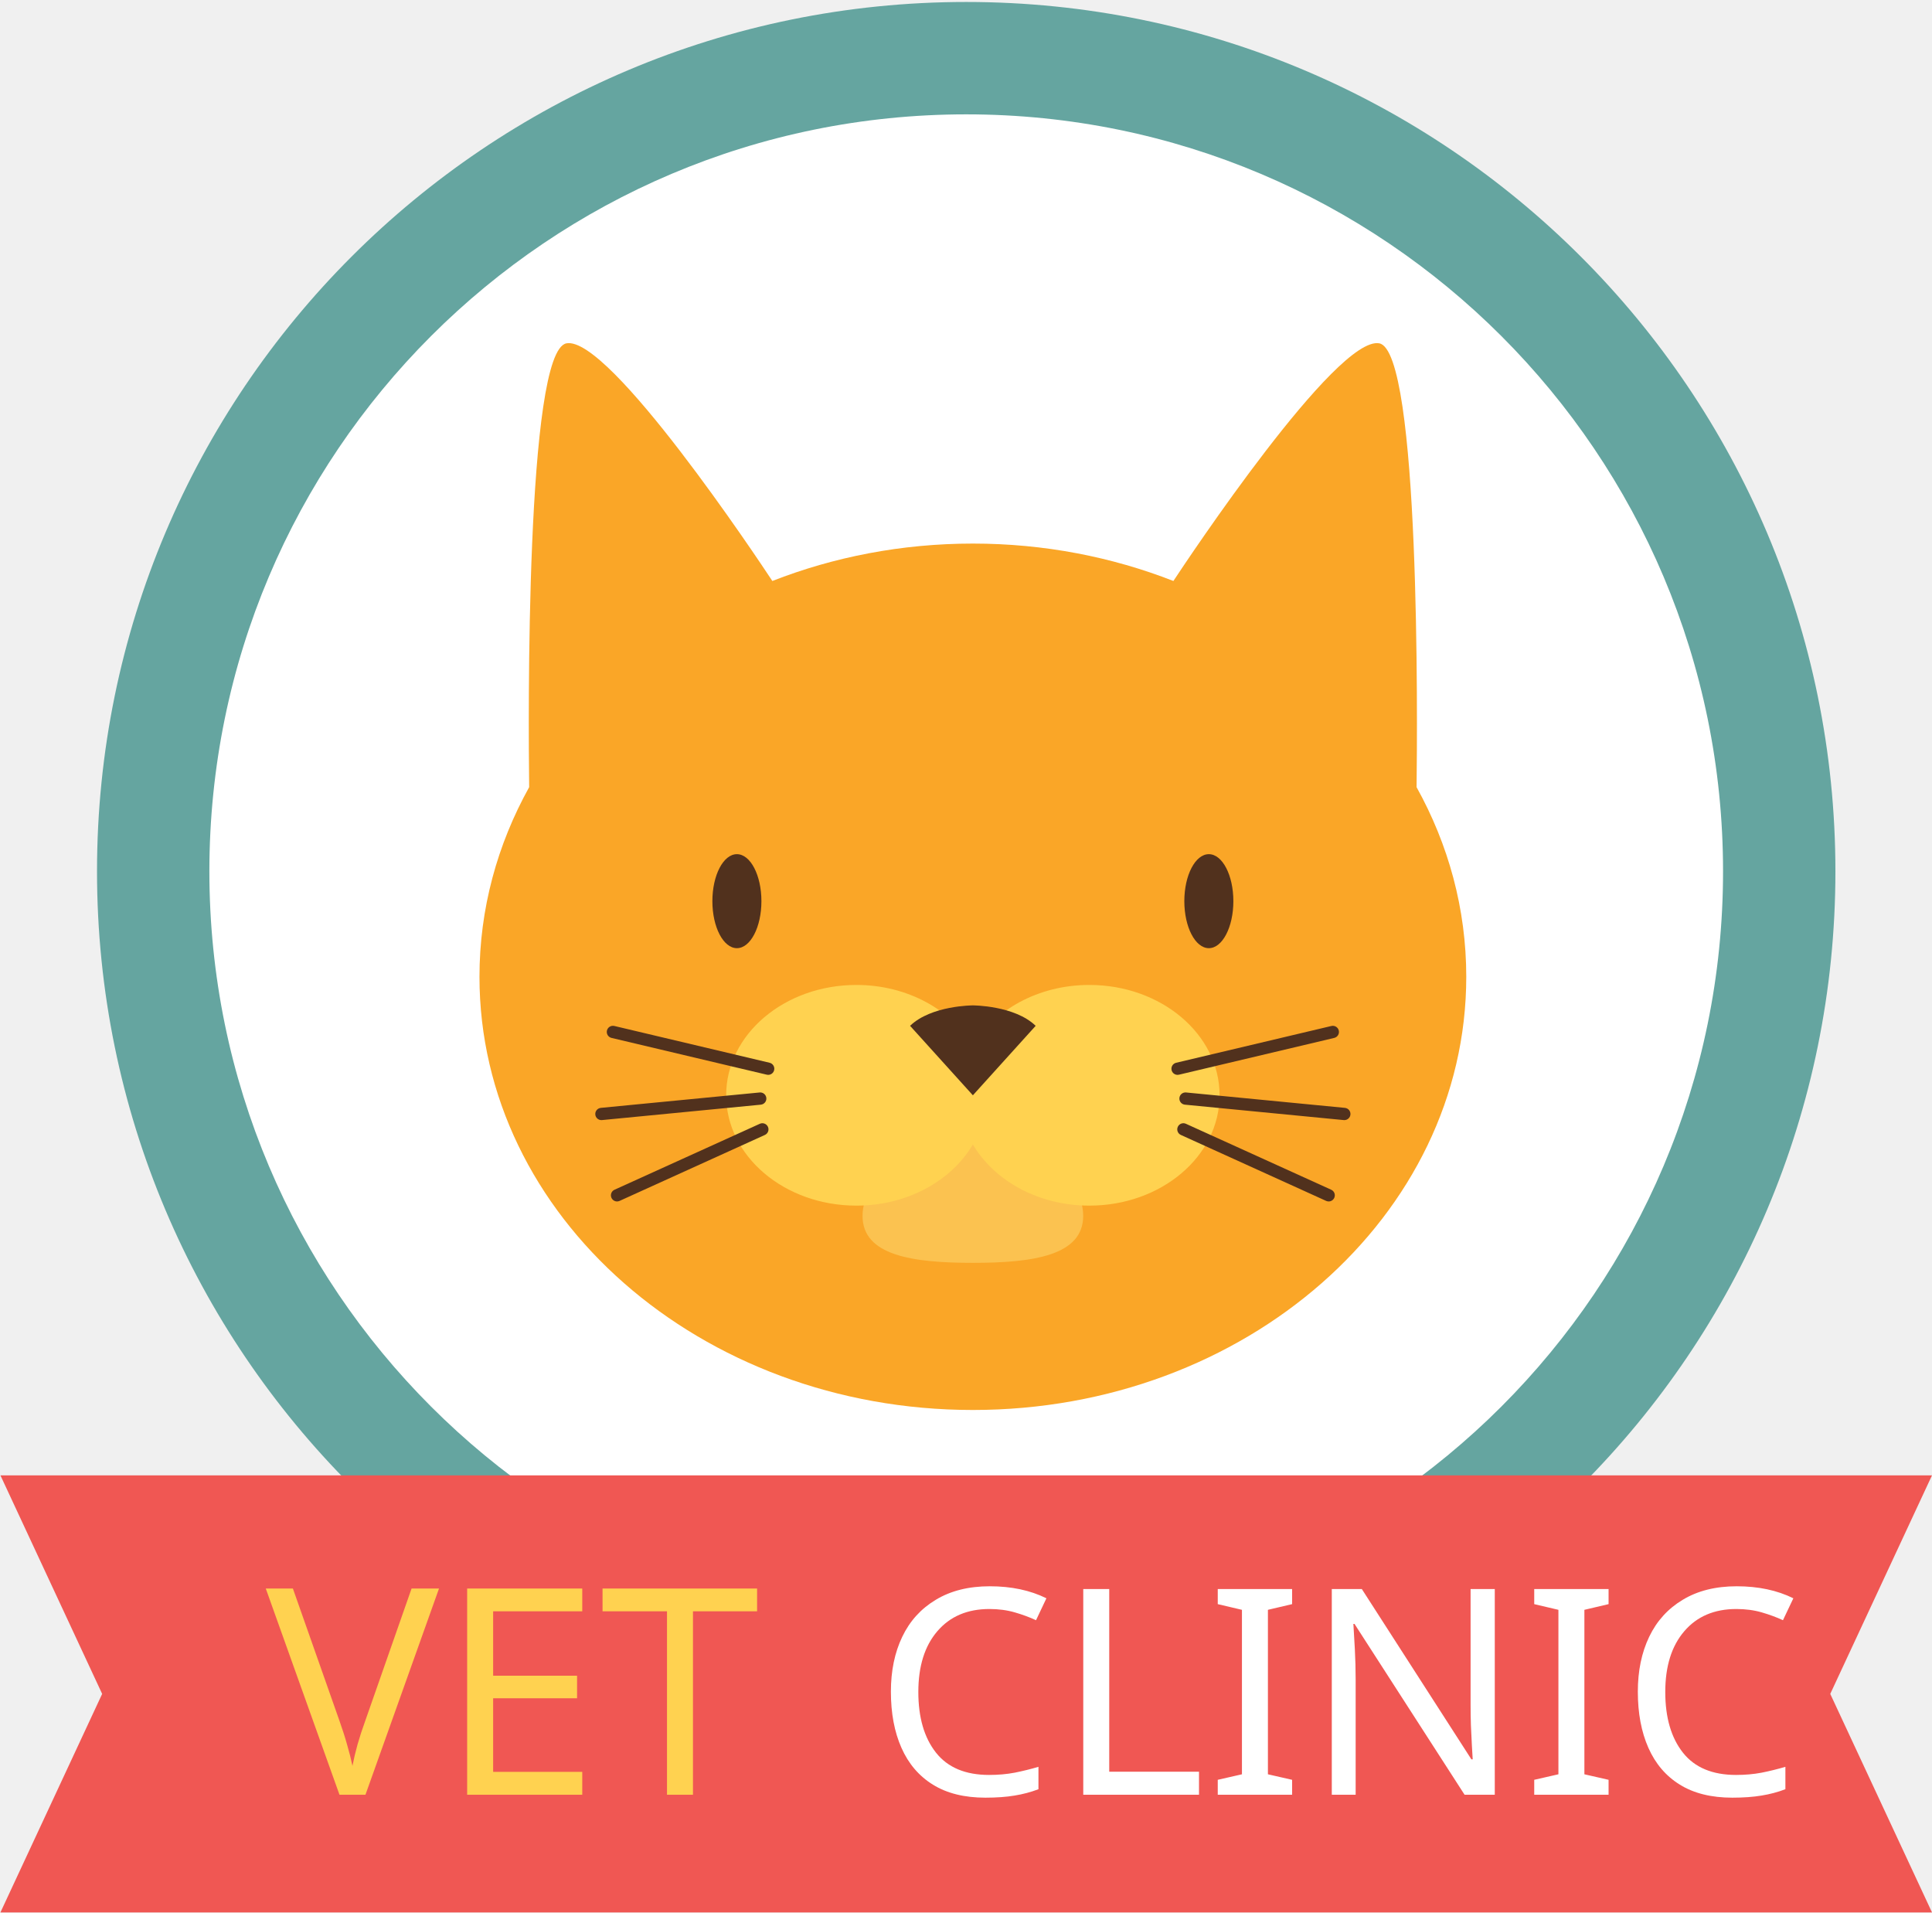
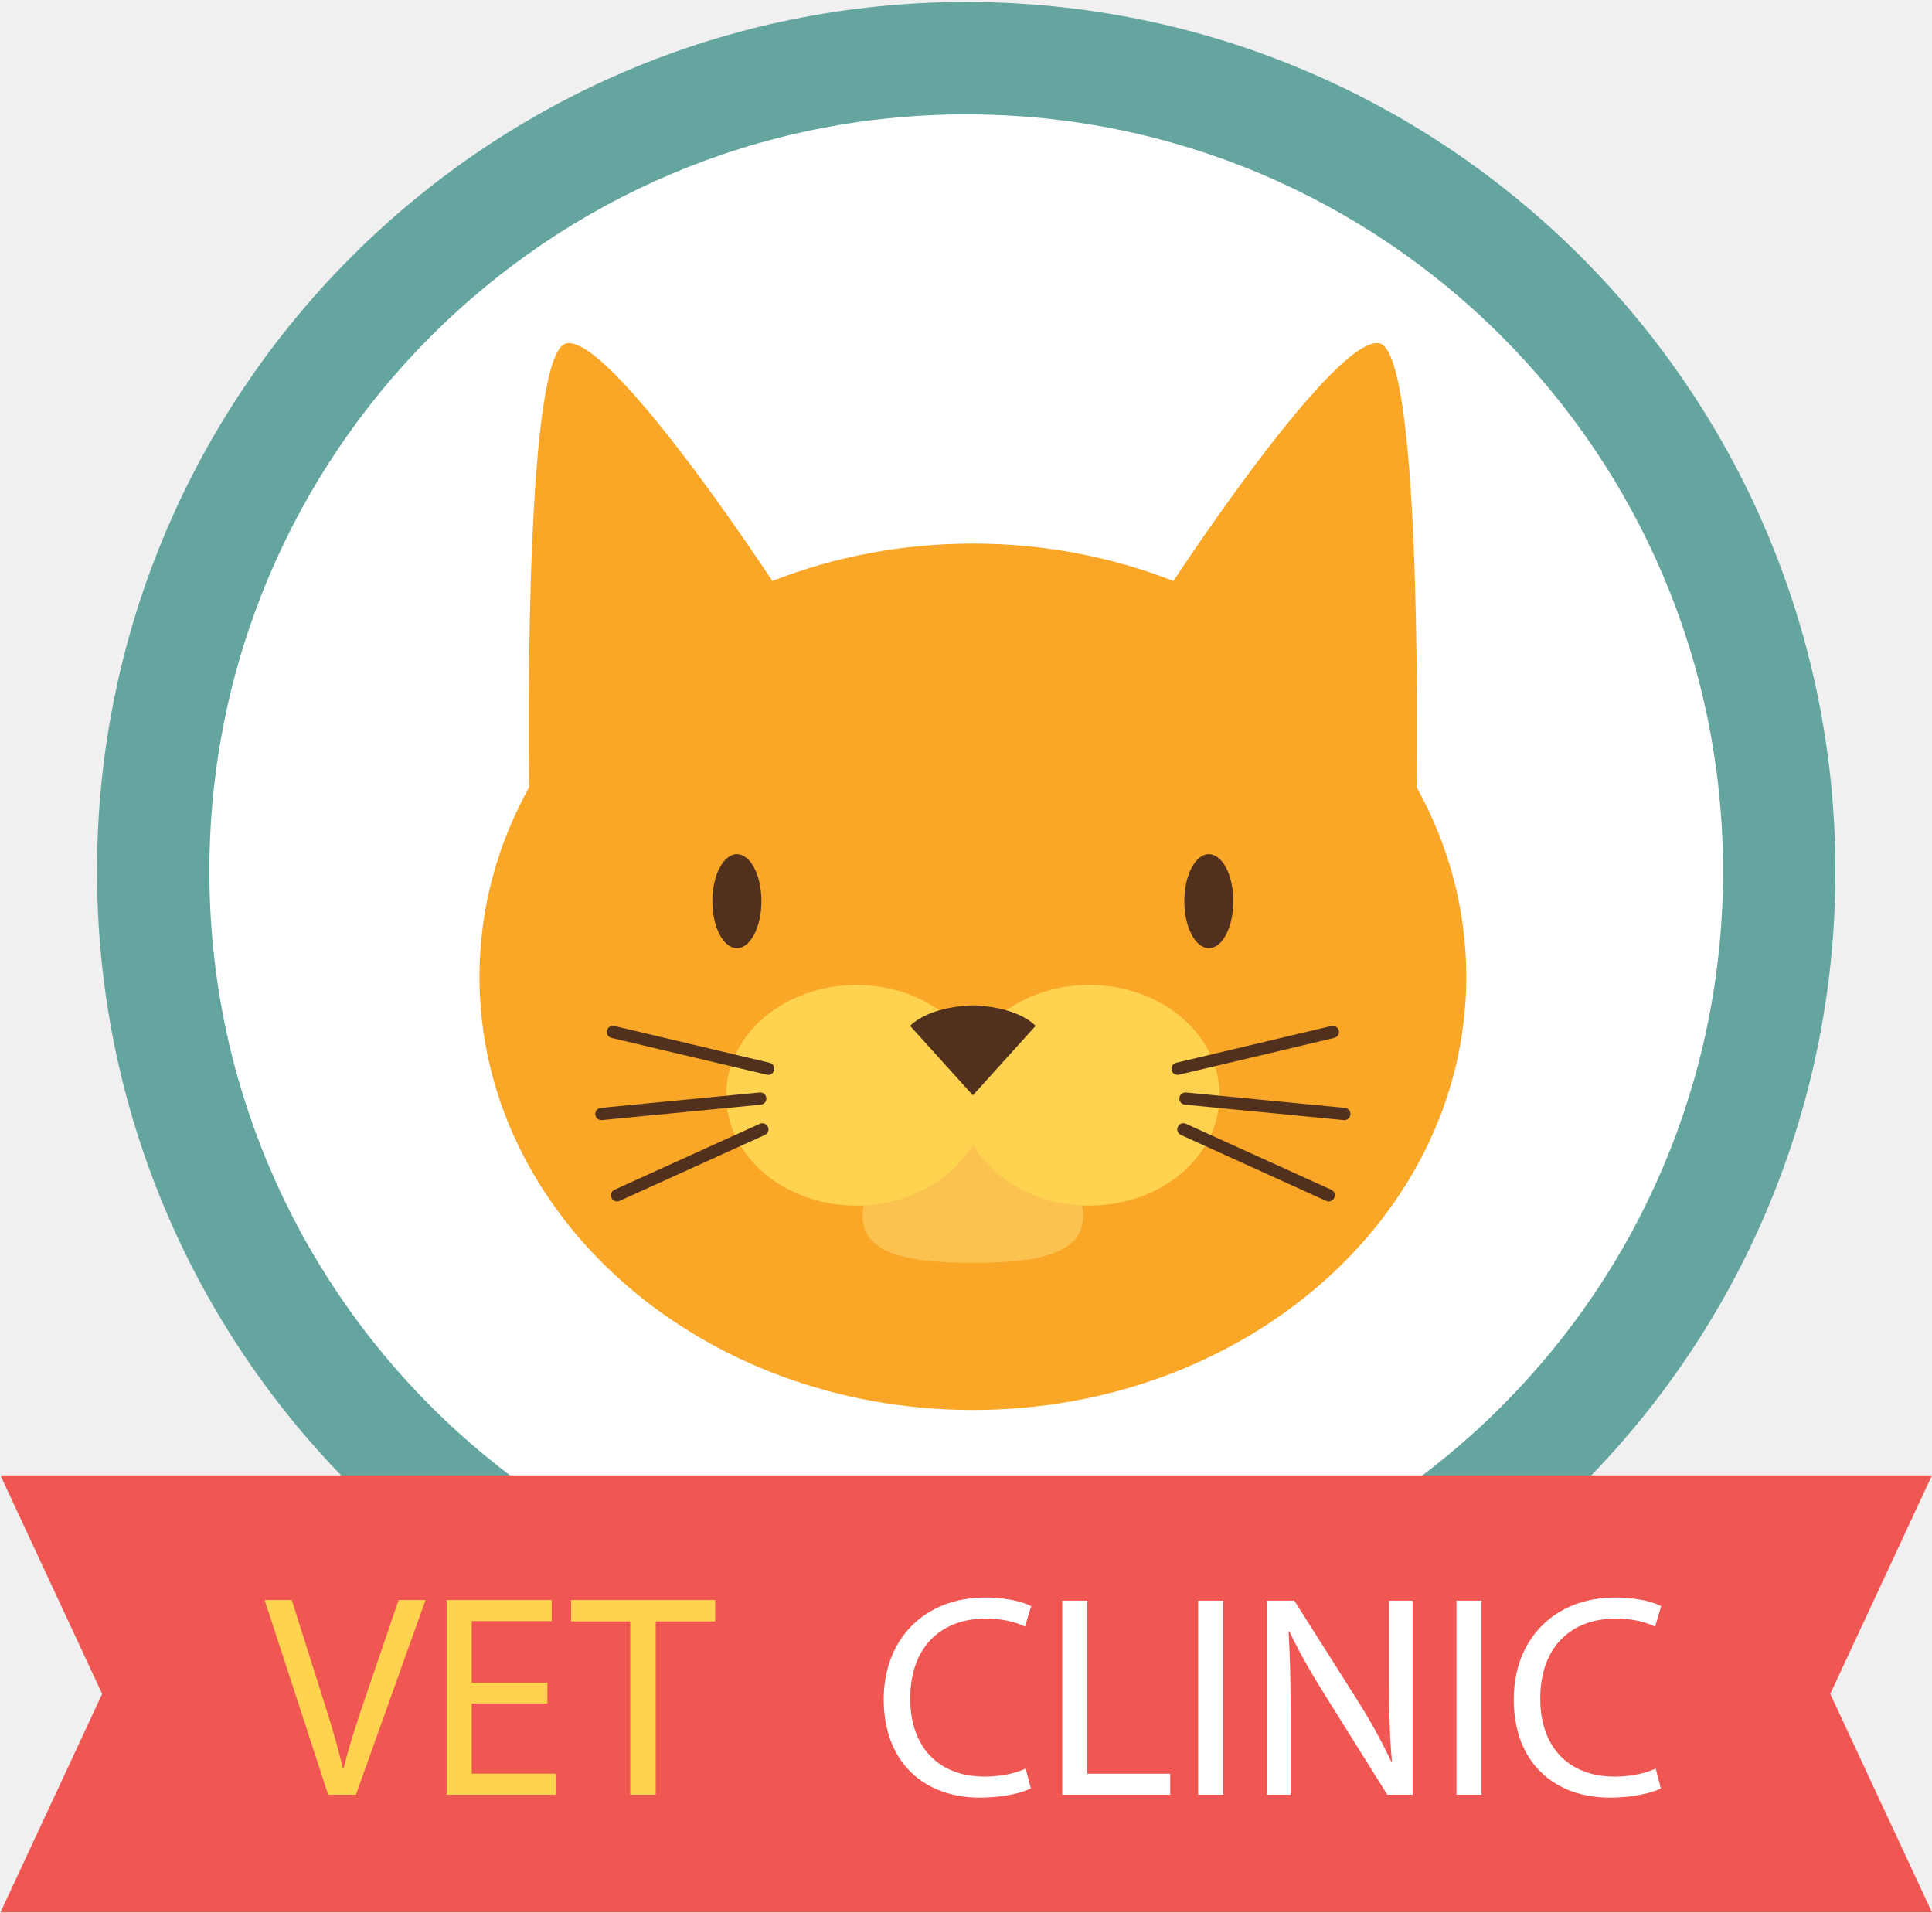
<svg xmlns="http://www.w3.org/2000/svg" version="1.1" id="Layer_1" x="0px" y="0px" width="185.959px" height="184.043px" viewBox="0 0 185.959 184.043" enable-background="new 0 0 185.959 184.043" xml:space="preserve">
  <g>
    <g>
      <circle fill-rule="evenodd" clip-rule="evenodd" fill="#65A5A0" cx="93" cy="83.852" r="83.662" />
      <circle fill-rule="evenodd" clip-rule="evenodd" fill="#FFFFFF" cx="93" cy="83.852" r="72.847" />
    </g>
    <g>
      <path fill="#FAA627" d="M136.348,75.754c0.078-6.21,0.357-41.997-3.594-42.714c-4.123-0.75-18.477,20.845-19.812,22.871    c-5.898-2.307-12.426-3.6-19.301-3.6s-13.402,1.293-19.301,3.6C73.003,53.884,58.651,32.29,54.527,33.04    c-3.951,0.718-3.672,36.504-3.594,42.714c-3.061,5.512-4.783,11.702-4.783,18.247c0,23.024,21.262,41.69,47.491,41.69    c26.229,0,47.49-18.666,47.49-41.69C141.131,87.456,139.41,81.266,136.348,75.754z" />
      <ellipse fill="#51311D" cx="116.354" cy="86.725" rx="2.36" ry="4.523" />
      <ellipse fill="#51311D" cx="70.928" cy="86.725" rx="2.36" ry="4.523" />
      <path fill="#FBC250" d="M104.26,117.009c0,3.802-4.754,4.523-10.619,4.523s-10.619-0.722-10.619-4.523    c0-3.801,4.754-6.883,10.619-6.883S104.26,113.208,104.26,117.009z" />
      <g>
        <path fill="#FFD250" d="M104.85,94.787c-4.912,0-9.153,2.4-11.209,5.885c-2.056-3.484-6.297-5.885-11.209-5.885     c-6.924,0-12.537,4.755-12.537,10.619c0,5.865,5.613,10.619,12.537,10.619c4.912,0,9.153-2.398,11.209-5.885     c2.056,3.486,6.297,5.885,11.209,5.885c6.924,0,12.537-4.754,12.537-10.619C117.387,99.542,111.773,94.787,104.85,94.787z" />
      </g>
      <path fill="#51311D" d="M93.641,96.754c0,0-4.009,0-6.044,1.967l6.044,6.686l6.044-6.686    C97.649,96.754,93.641,96.754,93.641,96.754z" />
      <g>
        <g>
          <g>
            <path fill="#51311D" d="M113.342,103.44c-0.268,0-0.51-0.183-0.574-0.454c-0.074-0.317,0.121-0.635,0.439-0.71l14.945-3.54       c0.314-0.074,0.635,0.121,0.709,0.438c0.076,0.318-0.121,0.636-0.438,0.711l-14.945,3.539       C113.433,103.436,113.387,103.44,113.342,103.44z" />
          </g>
          <g>
            <path fill="#51311D" d="M129.395,107.795c-0.019,0-0.037-0.002-0.057-0.003l-15.288-1.483c-0.324-0.031-0.562-0.32-0.53-0.644       c0.031-0.325,0.314-0.562,0.645-0.53l15.287,1.482c0.324,0.032,0.562,0.32,0.53,0.645       C129.952,107.566,129.695,107.795,129.395,107.795z" />
          </g>
          <g>
            <path fill="#51311D" d="M127.888,115.623c-0.081,0-0.164-0.018-0.243-0.053l-13.986-6.348c-0.296-0.135-0.428-0.484-0.293-0.78       c0.135-0.298,0.484-0.431,0.781-0.294l13.985,6.347c0.297,0.135,0.429,0.484,0.294,0.78       C128.326,115.494,128.112,115.623,127.888,115.623z" />
          </g>
        </g>
        <g>
          <g>
            <path fill="#51311D" d="M73.939,103.44c-0.045,0-0.09-0.005-0.136-0.017l-14.945-3.539c-0.316-0.075-0.513-0.393-0.438-0.711       c0.075-0.316,0.393-0.512,0.71-0.438l14.945,3.54c0.317,0.075,0.514,0.393,0.438,0.71       C74.449,103.258,74.207,103.44,73.939,103.44z" />
          </g>
          <g>
            <path fill="#51311D" d="M57.886,107.795c-0.3,0-0.557-0.229-0.586-0.533c-0.032-0.324,0.206-0.612,0.53-0.645l15.287-1.482       c0.327-0.031,0.612,0.205,0.645,0.53c0.032,0.323-0.206,0.612-0.53,0.644l-15.288,1.483       C57.924,107.793,57.905,107.795,57.886,107.795z" />
          </g>
          <g>
            <path fill="#51311D" d="M59.394,115.623c-0.225,0-0.439-0.129-0.539-0.348c-0.134-0.296-0.003-0.646,0.294-0.78l13.986-6.347       c0.296-0.135,0.646-0.004,0.781,0.294c0.135,0.296,0.003,0.646-0.293,0.78l-13.987,6.348       C59.558,115.605,59.475,115.623,59.394,115.623z" />
          </g>
        </g>
      </g>
    </g>
    <g>
      <polygon fill-rule="evenodd" clip-rule="evenodd" fill="#F05753" points="185.959,141.982 0.041,141.982 9.833,163.014     0.041,184.043 185.959,184.043 176.166,163.014   " />
      <g>
-         <text transform="matrix(1 0 0 1 25.5825 172.7192)" fill="#FFD250" font-family="'Quicksand-Bold'" font-size="27.798">VET</text>
-         <text transform="matrix(1 0 0 1 84.063 172.7192)" fill="#FFFFFF" font-family="'Quicksand-Bold'" font-size="27.717">CLINIC</text>
+         <g>
+           <path fill="#FFD250" d="M31.588,172.719l-6.116-18.738h2.613l2.919,9.23c0.807,2.53,1.501,4.811,2.002,7.006h0.056      c0.528-2.168,1.307-4.531,2.141-6.979l3.169-9.258h2.585l-6.7,18.738H31.588z" />
+           <path fill="#FFD250" d="M52.687,163.934h-7.284v6.756h8.118v2.029H42.984V153.98h10.12v2.03h-7.701v5.921h7.284V163.934z" />
+           <path fill="#FFD250" d="M60.664,156.038h-5.699v-2.058h13.873v2.058h-5.727v16.681h-2.447V156.038z" />
+         </g>
+         <g>
+           <path fill="#FFFFFF" d="M99.221,172.109c-0.887,0.443-2.66,0.887-4.933,0.887c-5.265,0-9.228-3.325-9.228-9.449      c0-5.847,3.962-9.809,9.754-9.809c2.328,0,3.797,0.498,4.434,0.831l-0.582,1.968c-0.914-0.443-2.217-0.776-3.769-0.776      c-4.378,0-7.288,2.799-7.288,7.703c0,4.572,2.632,7.51,7.177,7.51c1.469,0,2.965-0.305,3.935-0.776L99.221,172.109z" />
+           <path fill="#FFFFFF" d="M102.244,154.043h2.41v16.653h7.98v2.022h-10.391V154.043z" />
+           <path fill="#FFFFFF" d="M117.736,154.043v18.676h-2.41v-18.676H117.736z" />
+           <path fill="#FFFFFF" d="M121.95,172.719v-18.676h2.632l5.986,9.449c1.385,2.188,2.466,4.156,3.353,6.068l0.056-0.027      c-0.222-2.494-0.277-4.767-0.277-7.676v-7.814h2.272v18.676h-2.438l-5.93-9.477c-1.303-2.078-2.55-4.212-3.492-6.234      l-0.083,0.027c0.139,2.355,0.194,4.6,0.194,7.703v7.98H121.95z" />
+           <path fill="#FFFFFF" d="M142.598,154.043v18.676h-2.41v-18.676H142.598z" />
+           <path fill="#FFFFFF" d="M159.863,172.109c-0.887,0.443-2.66,0.887-4.932,0.887c-5.266,0-9.229-3.325-9.229-9.449      c0-5.847,3.963-9.809,9.754-9.809c2.328,0,3.797,0.498,4.434,0.831l-0.582,1.968c-0.914-0.443-2.217-0.776-3.768-0.776      c-4.379,0-7.288,2.799-7.288,7.703c0,4.572,2.632,7.51,7.177,7.51c1.469,0,2.965-0.305,3.936-0.776L159.863,172.109z" />
+         </g>
      </g>
    </g>
  </g>
</svg>
